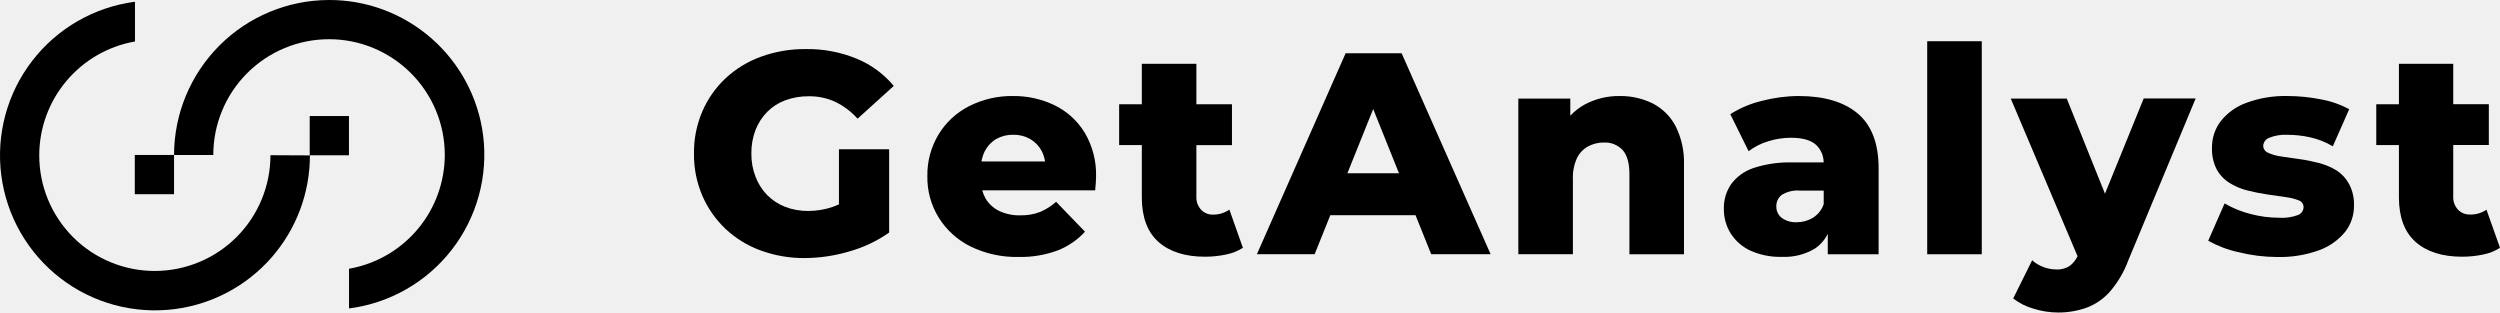
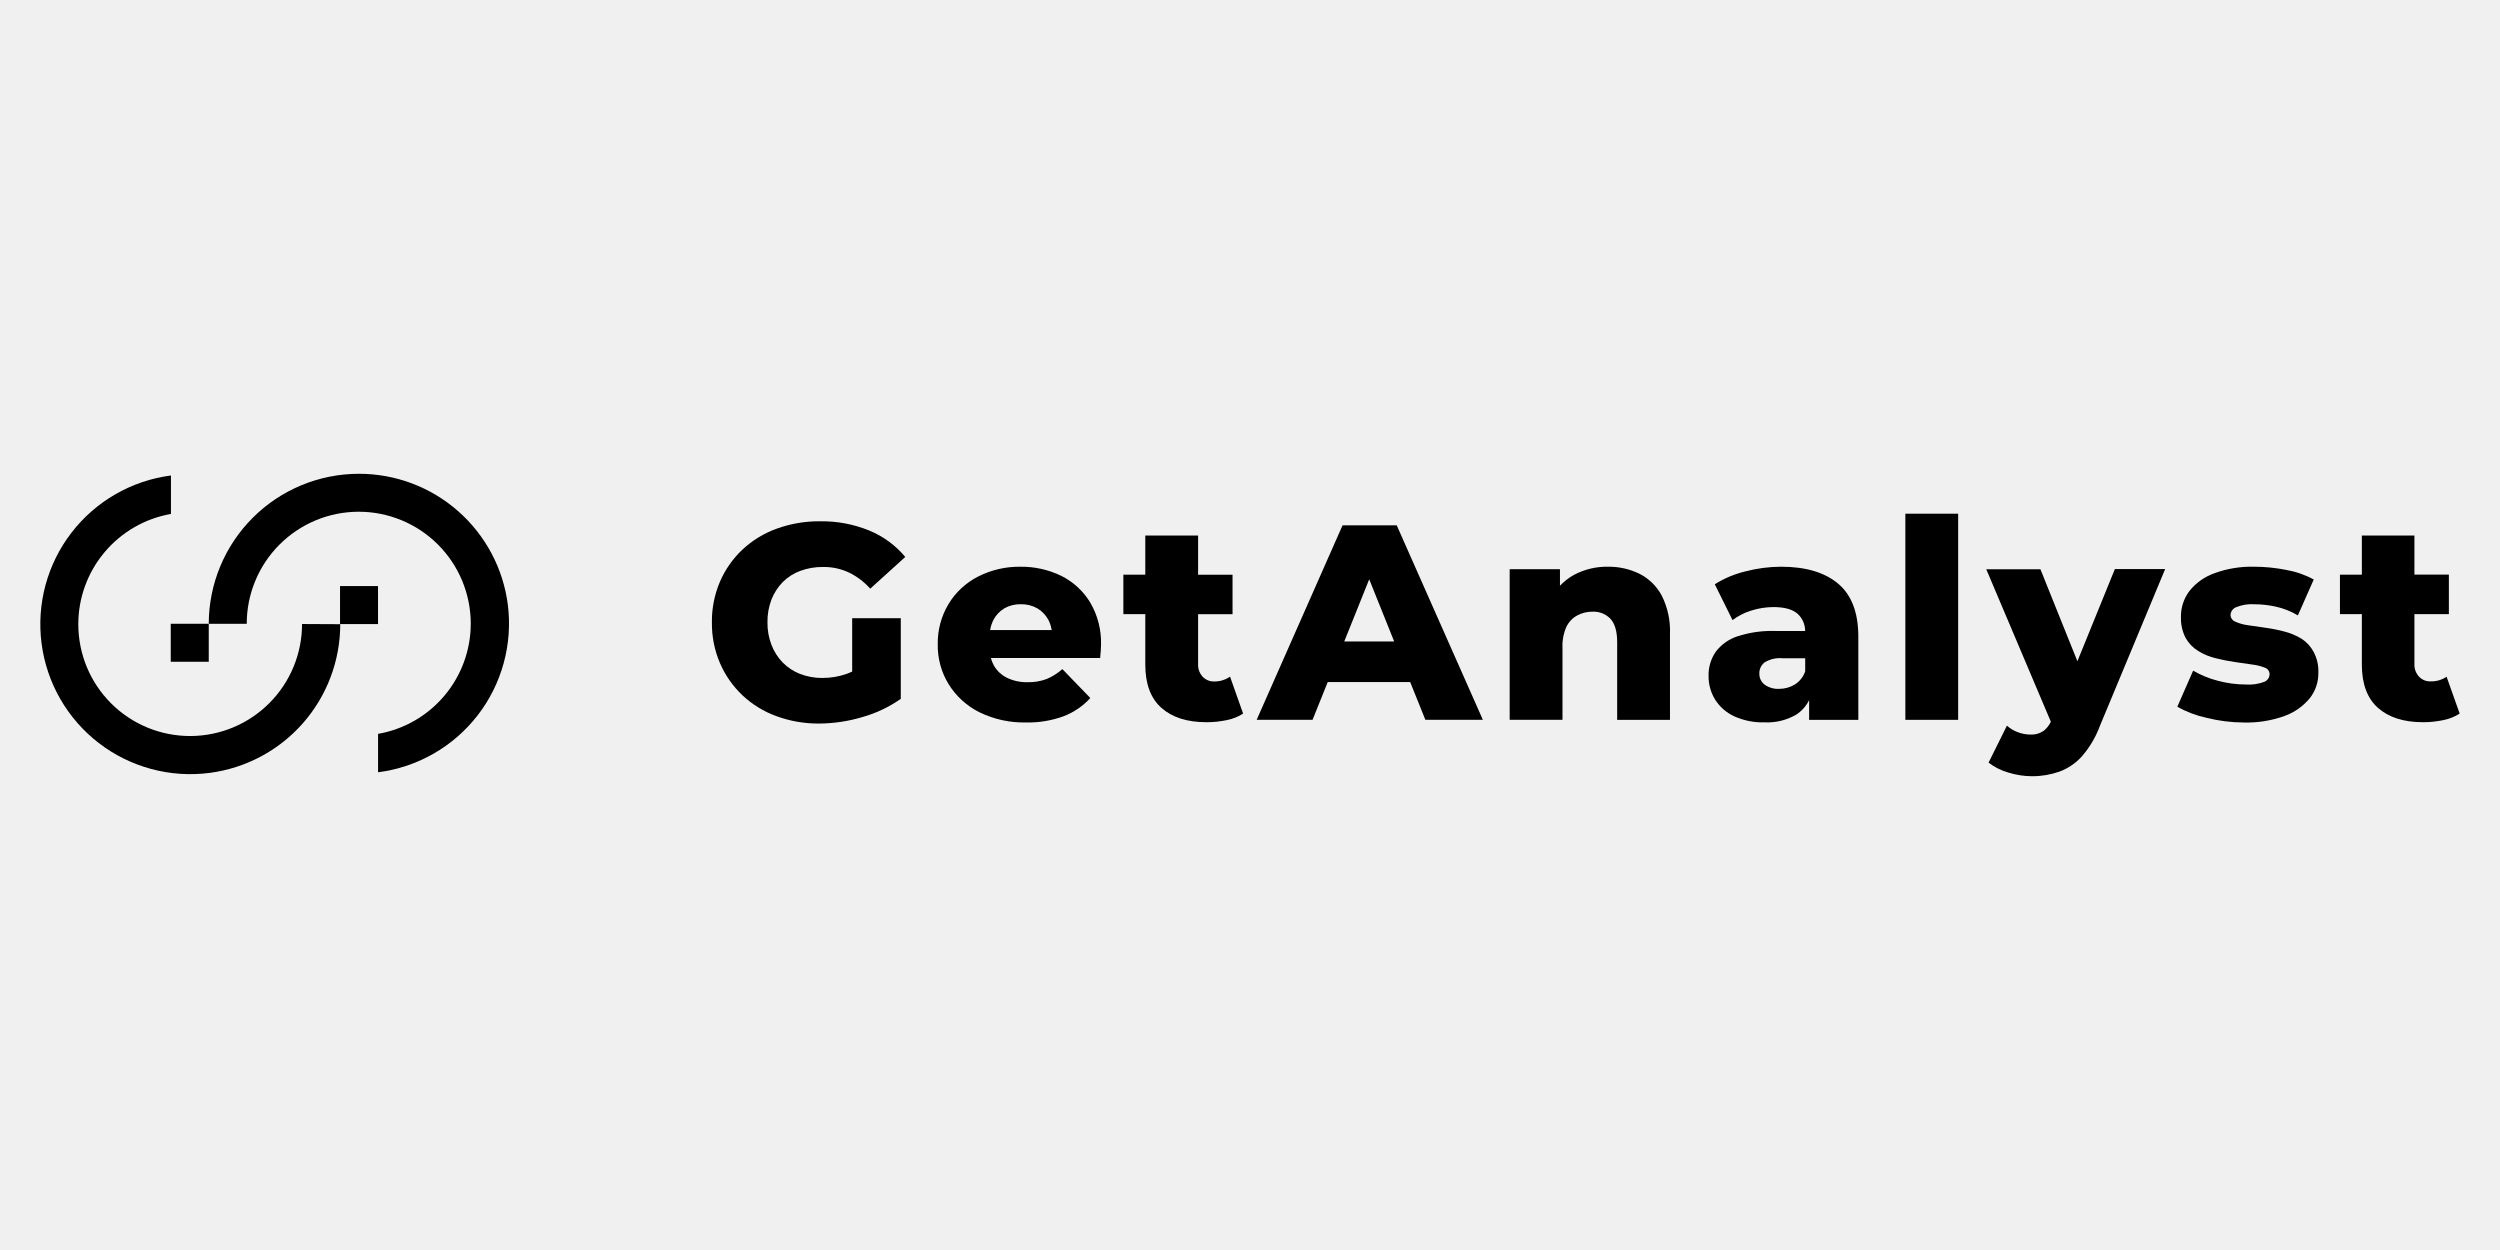
- <svg xmlns="http://www.w3.org/2000/svg" width="120" height="15" viewBox="0 0 120 15" fill="none">
-   <path d="M36.823 5.372C37.069 5.126 37.365 4.936 37.691 4.815C38.053 4.682 38.437 4.616 38.823 4.621C39.263 4.615 39.698 4.707 40.098 4.891C40.502 5.088 40.865 5.361 41.164 5.697L42.901 4.125C42.424 3.55 41.813 3.102 41.123 2.818C40.35 2.5 39.52 2.343 38.684 2.356C37.949 2.347 37.219 2.471 36.528 2.721C35.896 2.948 35.317 3.302 34.825 3.76C34.349 4.208 33.969 4.75 33.71 5.351C33.438 5.989 33.301 6.677 33.311 7.371C33.302 8.065 33.438 8.752 33.71 9.39C33.969 9.989 34.346 10.53 34.819 10.981C35.305 11.439 35.879 11.792 36.507 12.02C37.186 12.269 37.905 12.394 38.629 12.387C39.352 12.383 40.072 12.276 40.765 12.069C41.45 11.878 42.098 11.571 42.679 11.161V7.164H40.269V9.81C40.172 9.854 40.077 9.893 39.98 9.928C39.599 10.059 39.198 10.126 38.795 10.126C38.416 10.13 38.039 10.063 37.684 9.928C37.361 9.801 37.068 9.608 36.823 9.362C36.58 9.111 36.39 8.814 36.267 8.487C36.129 8.131 36.061 7.753 36.066 7.371C36.06 6.983 36.128 6.596 36.267 6.233C36.393 5.912 36.582 5.619 36.823 5.372Z" fill="black" />
-   <path d="M50.63 5.057C50.003 4.754 49.315 4.601 48.618 4.609C47.886 4.599 47.163 4.767 46.51 5.099C45.904 5.408 45.396 5.881 45.044 6.464C44.685 7.065 44.501 7.754 44.513 8.454C44.5 9.156 44.689 9.847 45.058 10.445C45.428 11.04 45.958 11.52 46.586 11.831C47.305 12.18 48.097 12.352 48.895 12.334C49.53 12.348 50.161 12.243 50.757 12.024C51.262 11.83 51.715 11.521 52.08 11.121L50.694 9.687C50.464 9.892 50.201 10.057 49.916 10.177C49.615 10.29 49.294 10.344 48.972 10.336C48.62 10.346 48.271 10.272 47.953 10.122C47.678 9.988 47.45 9.775 47.297 9.51C47.233 9.391 47.182 9.266 47.148 9.136H52.57C52.57 9.036 52.588 8.925 52.597 8.805C52.606 8.685 52.611 8.574 52.611 8.489C52.634 7.75 52.447 7.019 52.073 6.381C51.729 5.81 51.228 5.351 50.63 5.057ZM47.812 6.674C48.063 6.534 48.346 6.463 48.632 6.468C48.919 6.462 49.202 6.533 49.452 6.674C49.686 6.812 49.877 7.013 50.004 7.254C50.084 7.409 50.137 7.577 50.163 7.75H47.111C47.139 7.58 47.192 7.415 47.267 7.26C47.39 7.018 47.579 6.815 47.812 6.676V6.674Z" fill="black" />
-   <path d="M58.222 10.302C58.117 10.305 58.012 10.286 57.915 10.246C57.818 10.206 57.73 10.146 57.657 10.071C57.578 9.987 57.518 9.888 57.478 9.781C57.438 9.673 57.421 9.559 57.426 9.445V6.965H59.134V5.006H57.426V3.062H54.807V5.004H53.719V6.962H54.807V9.47C54.807 10.424 55.075 11.14 55.606 11.611C56.137 12.082 56.883 12.322 57.839 12.322C58.177 12.323 58.515 12.288 58.846 12.218C59.135 12.163 59.41 12.053 59.659 11.895L59.01 10.061C58.779 10.222 58.503 10.306 58.222 10.302Z" fill="black" />
-   <path d="M64.59 2.557L60.331 12.202H63.102L63.855 10.33H67.945L68.698 12.202H71.55L67.278 2.557H64.59ZM64.675 8.316L65.913 5.233L67.151 8.316H64.675Z" fill="black" />
-   <path d="M79.32 4.96C78.831 4.722 78.292 4.602 77.748 4.609C77.162 4.6 76.584 4.74 76.067 5.016C75.809 5.157 75.575 5.339 75.374 5.554V4.734H72.88V12.202H75.499V8.604C75.484 8.258 75.55 7.914 75.69 7.597C75.805 7.355 75.993 7.155 76.228 7.027C76.461 6.902 76.722 6.837 76.986 6.84C77.154 6.831 77.322 6.86 77.478 6.923C77.633 6.986 77.774 7.082 77.889 7.205C78.104 7.45 78.212 7.835 78.212 8.36V12.204H80.831V7.932C80.857 7.279 80.717 6.63 80.424 6.046C80.176 5.579 79.791 5.201 79.32 4.96Z" fill="black" />
-   <path d="M89.164 5.443C88.499 4.889 87.56 4.611 86.347 4.609C85.749 4.611 85.154 4.689 84.576 4.84C84.037 4.968 83.523 5.184 83.054 5.48L83.934 7.258C84.215 7.044 84.532 6.883 84.871 6.782C85.224 6.67 85.591 6.613 85.961 6.612C86.511 6.612 86.913 6.722 87.167 6.949C87.283 7.057 87.375 7.189 87.439 7.334C87.502 7.48 87.535 7.637 87.536 7.796H86.056C85.416 7.776 84.778 7.867 84.169 8.064C83.741 8.205 83.366 8.475 83.096 8.835C82.857 9.186 82.734 9.603 82.745 10.027C82.74 10.441 82.853 10.848 83.07 11.2C83.298 11.56 83.625 11.847 84.012 12.027C84.489 12.241 85.007 12.345 85.529 12.329C86.082 12.355 86.63 12.218 87.107 11.937C87.374 11.759 87.59 11.513 87.733 11.225V12.205H90.173V8.048C90.167 6.869 89.831 6 89.164 5.443ZM87.021 10.452C86.787 10.595 86.517 10.669 86.243 10.667C85.988 10.681 85.735 10.608 85.527 10.459C85.442 10.395 85.374 10.312 85.329 10.216C85.283 10.12 85.261 10.015 85.264 9.909C85.26 9.803 85.281 9.698 85.326 9.603C85.371 9.507 85.437 9.423 85.52 9.357C85.786 9.193 86.098 9.12 86.409 9.149H87.538V9.798C87.447 10.069 87.264 10.3 87.021 10.452Z" fill="black" />
-   <path d="M95.125 1.979H92.506V12.204H95.125V1.979Z" fill="black" />
-   <path d="M101.039 9.297L99.205 4.734H96.517L99.723 12.299C99.64 12.47 99.522 12.621 99.376 12.742C99.178 12.879 98.94 12.947 98.7 12.934C98.49 12.932 98.283 12.893 98.088 12.819C97.887 12.745 97.703 12.634 97.543 12.493L96.633 14.327C96.923 14.55 97.253 14.716 97.605 14.816C97.991 14.938 98.392 15 98.797 15.001C99.259 15.002 99.719 14.924 100.155 14.77C100.583 14.609 100.966 14.347 101.27 14.006C101.654 13.559 101.956 13.048 102.159 12.495L105.392 4.725H102.898L101.039 9.297Z" fill="black" />
-   <path d="M112.165 8.186C111.895 8.022 111.603 7.899 111.297 7.821C110.986 7.74 110.67 7.677 110.352 7.634C110.04 7.593 109.752 7.551 109.491 7.51C109.274 7.482 109.063 7.422 108.865 7.332C108.797 7.305 108.739 7.258 108.698 7.198C108.657 7.138 108.635 7.068 108.634 6.995C108.64 6.914 108.668 6.836 108.715 6.77C108.762 6.704 108.827 6.652 108.902 6.621C109.194 6.501 109.51 6.45 109.825 6.471C110.178 6.473 110.53 6.512 110.874 6.588C111.262 6.673 111.634 6.82 111.975 7.022L112.761 5.244C112.337 5.013 111.878 4.852 111.403 4.769C110.879 4.664 110.346 4.61 109.812 4.609C109.136 4.591 108.463 4.702 107.828 4.935C107.343 5.108 106.916 5.413 106.595 5.815C106.318 6.181 106.17 6.63 106.175 7.089C106.161 7.453 106.24 7.814 106.405 8.138C106.556 8.406 106.772 8.631 107.034 8.791C107.302 8.956 107.595 9.077 107.902 9.149C108.218 9.228 108.532 9.29 108.846 9.336L109.708 9.461C109.924 9.486 110.137 9.539 110.34 9.618C110.408 9.641 110.467 9.684 110.508 9.742C110.55 9.8 110.572 9.87 110.571 9.941C110.57 10.022 110.545 10.1 110.5 10.166C110.455 10.232 110.391 10.284 110.317 10.316C110.023 10.428 109.708 10.474 109.394 10.452C108.926 10.45 108.46 10.388 108.008 10.267C107.577 10.157 107.164 9.988 106.78 9.764L105.994 11.556C106.45 11.81 106.94 11.995 107.449 12.105C108.053 12.256 108.674 12.334 109.297 12.336C109.99 12.355 110.68 12.243 111.331 12.006C111.816 11.828 112.244 11.523 112.571 11.124C112.847 10.769 112.995 10.332 112.991 9.884C113.007 9.522 112.928 9.163 112.761 8.842C112.62 8.577 112.415 8.351 112.165 8.186Z" fill="black" />
-   <path d="M119.351 10.066C119.116 10.226 118.836 10.307 118.552 10.297C118.447 10.3 118.342 10.281 118.245 10.241C118.147 10.201 118.059 10.142 117.986 10.066C117.908 9.982 117.848 9.884 117.808 9.776C117.768 9.669 117.751 9.555 117.755 9.44V6.96H119.464V5.002H117.755V3.062H115.148V5.004H114.061V6.962H115.148V9.47C115.148 10.424 115.416 11.14 115.947 11.611C116.478 12.082 117.224 12.322 118.18 12.322C118.519 12.323 118.856 12.288 119.187 12.218C119.476 12.163 119.752 12.053 120 11.895L119.351 10.066Z" fill="black" />
-   <path d="M12.982 7.45C12.982 8.921 12.399 10.332 11.36 11.374C10.321 12.415 8.911 13.002 7.44 13.006C6.711 13.008 5.989 12.866 5.315 12.588C4.641 12.311 4.028 11.903 3.512 11.388C2.996 10.873 2.587 10.261 2.307 9.588C2.028 8.915 1.884 8.193 1.884 7.464C1.883 6.157 2.344 4.891 3.185 3.89C4.025 2.889 5.192 2.217 6.479 1.991V0.083C4.523 0.338 2.748 1.359 1.545 2.922C0.341 4.484 -0.192 6.461 0.062 8.418C0.188 9.386 0.503 10.321 0.99 11.168C1.477 12.014 2.126 12.757 2.899 13.353C3.673 13.949 4.557 14.387 5.5 14.641C6.444 14.895 7.428 14.961 8.396 14.835C10.188 14.603 11.834 13.726 13.026 12.369C14.219 11.011 14.876 9.266 14.876 7.459L12.982 7.45Z" fill="black" />
-   <path d="M16.75 5.57H14.866V7.454H16.75V5.57Z" fill="black" />
-   <path d="M15.792 2.41254e-05C13.82 0.003 11.929 0.788 10.535 2.183C9.141 3.578 8.356 5.468 8.354 7.44H10.238C10.238 6.711 10.381 5.988 10.66 5.314C10.939 4.64 11.348 4.027 11.864 3.511C12.38 2.995 12.992 2.585 13.666 2.306C14.34 2.026 15.062 1.882 15.792 1.882C17.264 1.881 18.675 2.465 19.717 3.504C20.759 4.543 21.347 5.953 21.35 7.424C21.351 8.732 20.89 9.998 20.049 11C19.208 12.001 18.041 12.674 16.753 12.9V14.805C18.708 14.555 20.484 13.539 21.691 11.98C22.898 10.421 23.436 8.447 23.189 6.491C22.958 4.694 22.079 3.043 20.717 1.848C19.355 0.652 17.604 -0.005 15.792 2.41254e-05Z" fill="black" />
-   <path d="M8.354 7.438H6.47V9.322H8.354V7.438Z" fill="black" />
+ <svg xmlns="http://www.w3.org/2000/svg" width="124" height="62" viewBox="0 0 124 62" fill="none">
+   <g clip-path="url(#clip0_81_680)">
+     <path d="M38.823 28.872C39.069 28.626 39.365 28.436 39.691 28.316C40.053 28.183 40.437 28.117 40.823 28.122C41.263 28.115 41.698 28.208 42.097 28.392C42.502 28.588 42.865 28.862 43.164 29.198L44.901 27.625C44.424 27.051 43.813 26.602 43.123 26.318C42.35 26.001 41.52 25.843 40.684 25.856C39.949 25.848 39.219 25.971 38.527 26.221C37.895 26.449 37.316 26.802 36.825 27.26C36.349 27.709 35.969 28.25 35.71 28.851C35.438 29.49 35.301 30.178 35.31 30.872C35.302 31.565 35.438 32.253 35.71 32.89C35.969 33.49 36.346 34.031 36.819 34.481C37.304 34.939 37.879 35.293 38.507 35.52C39.186 35.77 39.905 35.894 40.629 35.888C41.352 35.884 42.072 35.777 42.765 35.569C43.45 35.378 44.098 35.071 44.679 34.661V30.664H42.268V33.31C42.171 33.354 42.077 33.394 41.98 33.428C41.599 33.56 41.198 33.627 40.795 33.627C40.416 33.631 40.039 33.563 39.684 33.428C39.361 33.301 39.068 33.109 38.823 32.862C38.58 32.612 38.39 32.314 38.266 31.987C38.129 31.632 38.061 31.253 38.066 30.872C38.059 30.483 38.128 30.097 38.266 29.733C38.393 29.412 38.582 29.119 38.823 28.872Z" fill="black" />
+     <path d="M52.63 28.558C52.003 28.255 51.314 28.102 50.618 28.11C49.886 28.099 49.162 28.267 48.51 28.599C47.903 28.909 47.395 29.381 47.044 29.964C46.685 30.565 46.501 31.255 46.512 31.955C46.5 32.657 46.689 33.348 47.057 33.945C47.428 34.54 47.958 35.02 48.586 35.331C49.305 35.68 50.096 35.853 50.895 35.834C51.53 35.848 52.161 35.743 52.757 35.525C53.262 35.331 53.715 35.022 54.08 34.622L52.694 33.188C52.463 33.392 52.2 33.558 51.916 33.678C51.614 33.791 51.294 33.845 50.972 33.837C50.62 33.846 50.271 33.773 49.953 33.622C49.678 33.489 49.449 33.276 49.297 33.01C49.232 32.892 49.182 32.766 49.147 32.636H54.569C54.569 32.537 54.588 32.426 54.597 32.306C54.606 32.186 54.611 32.075 54.611 31.989C54.634 31.25 54.447 30.519 54.073 29.881C53.728 29.311 53.227 28.852 52.63 28.558ZM49.812 30.174C50.062 30.034 50.345 29.963 50.632 29.969C50.919 29.963 51.202 30.034 51.452 30.174C51.686 30.313 51.877 30.513 52.004 30.754C52.083 30.91 52.137 31.078 52.163 31.25H49.11C49.139 31.081 49.192 30.916 49.267 30.761C49.39 30.518 49.579 30.316 49.812 30.177V30.174Z" fill="black" />
+     <path d="M60.222 33.801C60.117 33.804 60.012 33.785 59.915 33.745C59.818 33.706 59.73 33.646 59.657 33.57C59.578 33.486 59.518 33.388 59.478 33.28C59.438 33.173 59.421 33.059 59.426 32.944V30.464H61.134V28.506H59.426V26.561H56.807V28.504H55.719V30.462H56.807V32.97C56.807 33.923 57.075 34.639 57.606 35.11C58.137 35.581 58.883 35.822 59.839 35.822C60.177 35.823 60.515 35.788 60.846 35.718C61.135 35.662 61.41 35.552 61.659 35.395L61.01 33.561C60.779 33.722 60.503 33.806 60.222 33.801Z" fill="black" />
+     <path d="M66.59 26.057L62.331 35.702H65.103L65.855 33.83H69.945L70.698 35.702H73.55L69.278 26.057H66.59ZM66.675 31.816L67.913 28.733L69.151 31.816H66.675Z" fill="black" />
+     <path d="M81.32 28.46C80.831 28.221 80.292 28.101 79.748 28.109C79.162 28.1 78.584 28.24 78.067 28.515C77.809 28.657 77.575 28.838 77.374 29.053V28.233H74.88V35.702H77.499V32.104C77.484 31.758 77.55 31.413 77.69 31.097C77.805 30.855 77.993 30.655 78.228 30.527C78.461 30.401 78.722 30.337 78.986 30.34C79.154 30.331 79.322 30.359 79.478 30.422C79.633 30.485 79.774 30.581 79.889 30.704C80.104 30.949 80.212 31.334 80.212 31.859V35.704H82.831V31.432C82.857 30.779 82.717 30.13 82.424 29.545C82.176 29.079 81.791 28.7 81.32 28.46Z" fill="black" />
+     <path d="M91.164 28.943C90.499 28.389 89.56 28.111 88.347 28.109C87.749 28.111 87.154 28.189 86.576 28.34C86.037 28.468 85.523 28.684 85.054 28.98L85.934 30.758C86.215 30.544 86.532 30.383 86.871 30.282C87.224 30.17 87.591 30.113 87.961 30.111C88.511 30.111 88.913 30.222 89.167 30.449C89.283 30.557 89.375 30.689 89.439 30.834C89.502 30.98 89.535 31.137 89.536 31.296H88.056C87.416 31.276 86.778 31.366 86.169 31.564C85.741 31.705 85.366 31.975 85.096 32.335C84.857 32.686 84.734 33.103 84.745 33.527C84.74 33.941 84.853 34.348 85.07 34.7C85.298 35.06 85.625 35.347 86.012 35.527C86.489 35.741 87.007 35.845 87.529 35.829C88.082 35.855 88.63 35.718 89.107 35.437C89.374 35.259 89.59 35.013 89.733 34.725V35.705H92.173V31.548C92.167 30.369 91.831 29.5 91.164 28.943ZM89.021 33.952C88.787 34.095 88.517 34.169 88.243 34.167C87.988 34.181 87.735 34.108 87.527 33.959C87.442 33.895 87.374 33.812 87.329 33.716C87.283 33.62 87.261 33.515 87.264 33.409C87.26 33.303 87.281 33.198 87.326 33.102C87.371 33.007 87.437 32.923 87.52 32.857C87.786 32.693 88.098 32.62 88.409 32.649H89.538V33.298C89.447 33.569 89.264 33.8 89.021 33.952Z" fill="black" />
+     <path d="M97.125 25.479H94.506V35.704H97.125V25.479Z" fill="black" />
+     <path d="M103.039 32.797L101.205 28.234H98.518L101.723 35.799C101.64 35.969 101.522 36.121 101.376 36.242C101.178 36.379 100.94 36.447 100.7 36.434C100.491 36.432 100.283 36.393 100.088 36.319C99.888 36.245 99.703 36.134 99.543 35.993L98.633 37.827C98.923 38.05 99.253 38.216 99.605 38.316C99.991 38.438 100.392 38.5 100.797 38.501C101.259 38.502 101.719 38.424 102.155 38.27C102.583 38.109 102.966 37.847 103.27 37.506C103.654 37.059 103.956 36.548 104.159 35.995L107.392 28.225H104.898L103.039 32.797Z" fill="black" />
+     <path d="M114.165 31.686C113.895 31.522 113.603 31.399 113.297 31.322C112.986 31.24 112.67 31.177 112.352 31.134C112.04 31.093 111.752 31.051 111.491 31.01C111.274 30.982 111.063 30.922 110.865 30.832C110.797 30.805 110.739 30.759 110.698 30.698C110.657 30.638 110.635 30.567 110.634 30.495C110.64 30.414 110.668 30.336 110.715 30.27C110.762 30.204 110.827 30.152 110.902 30.121C111.194 30.001 111.51 29.95 111.825 29.971C112.178 29.973 112.53 30.012 112.874 30.088C113.262 30.173 113.634 30.32 113.975 30.523L114.761 28.744C114.337 28.512 113.878 28.352 113.403 28.269C112.879 28.164 112.346 28.11 111.812 28.109C111.136 28.091 110.463 28.202 109.828 28.435C109.343 28.608 108.916 28.913 108.595 29.315C108.318 29.681 108.17 30.13 108.175 30.589C108.161 30.953 108.24 31.314 108.405 31.638C108.556 31.906 108.772 32.131 109.034 32.291C109.302 32.456 109.595 32.577 109.902 32.649C110.218 32.728 110.532 32.79 110.846 32.836L111.708 32.961C111.924 32.986 112.137 33.039 112.34 33.118C112.408 33.141 112.467 33.184 112.508 33.242C112.55 33.3 112.572 33.37 112.571 33.441C112.57 33.522 112.545 33.6 112.5 33.666C112.455 33.732 112.391 33.784 112.317 33.816C112.023 33.928 111.708 33.974 111.394 33.952C110.926 33.95 110.46 33.888 110.008 33.767C109.577 33.657 109.164 33.488 108.78 33.264L107.994 35.056C108.45 35.31 108.94 35.495 109.449 35.605C110.053 35.756 110.674 35.834 111.297 35.836C111.99 35.855 112.68 35.743 113.331 35.506C113.816 35.328 114.244 35.023 114.571 34.624C114.847 34.269 114.995 33.833 114.991 33.384C115.007 33.022 114.928 32.663 114.761 32.342C114.62 32.077 114.415 31.852 114.165 31.686Z" fill="black" />
+     <path d="M121.351 33.566C121.116 33.725 120.836 33.806 120.552 33.796C120.447 33.8 120.342 33.781 120.245 33.741C120.147 33.701 120.059 33.641 119.986 33.566C119.908 33.482 119.848 33.383 119.808 33.276C119.768 33.168 119.751 33.054 119.755 32.94V30.46H121.464V28.501H119.755V26.561H117.148V28.504H116.061V30.462H117.148V32.97C117.148 33.923 117.416 34.639 117.947 35.11C118.478 35.581 119.224 35.822 120.18 35.822C120.519 35.823 120.856 35.788 121.187 35.718C121.476 35.662 121.752 35.552 122 35.395L121.351 33.566Z" fill="black" />
+     <path d="M14.982 30.951C14.982 32.422 14.399 33.833 13.36 34.874C12.321 35.916 10.911 36.503 9.44 36.507C8.711 36.508 7.989 36.367 7.315 36.089C6.641 35.811 6.028 35.403 5.512 34.888C4.996 34.373 4.587 33.762 4.307 33.089C4.028 32.415 3.884 31.693 3.884 30.964C3.883 29.657 4.344 28.392 5.185 27.391C6.025 26.39 7.192 25.717 8.479 25.491V23.584C6.523 23.838 4.748 24.859 3.545 26.422C2.341 27.985 1.808 29.962 2.062 31.918C2.188 32.887 2.503 33.821 2.99 34.668C3.477 35.515 4.126 36.258 4.899 36.854C5.673 37.45 6.557 37.887 7.5 38.141C8.444 38.396 9.428 38.462 10.396 38.336C12.188 38.103 13.834 37.227 15.026 35.869C16.219 34.512 16.876 32.767 16.876 30.96L14.982 30.951Z" fill="black" />
+     <path d="M18.75 29.069H16.866V30.954H18.75V29.069Z" fill="black" />
+     <path d="M17.792 23.5C15.819 23.503 13.929 24.288 12.535 25.683C11.14 27.078 10.356 28.968 10.354 30.941H12.238C12.238 30.211 12.381 29.488 12.66 28.814C12.939 28.14 13.348 27.527 13.864 27.011C14.379 26.495 14.992 26.085 15.666 25.806C16.34 25.526 17.062 25.382 17.792 25.382C19.263 25.381 20.675 25.965 21.717 27.004C22.759 28.043 23.346 29.453 23.35 30.924C23.351 32.232 22.89 33.498 22.049 34.5C21.208 35.501 20.041 36.174 18.752 36.4V38.305C20.708 38.055 22.484 37.039 23.691 35.48C24.897 33.921 25.436 31.947 25.188 29.991C24.958 28.194 24.079 26.543 22.717 25.348C21.355 24.152 19.604 23.495 17.792 23.5Z" fill="black" />
+     <path d="M10.354 30.939H8.469V32.823H10.354V30.939Z" fill="black" />
+   </g>
+   <defs>
+     <clipPath id="clip0_81_680">
+       <rect width="120" height="15" fill="white" transform="translate(2 23.5)" />
+     </clipPath>
+   </defs>
</svg>
